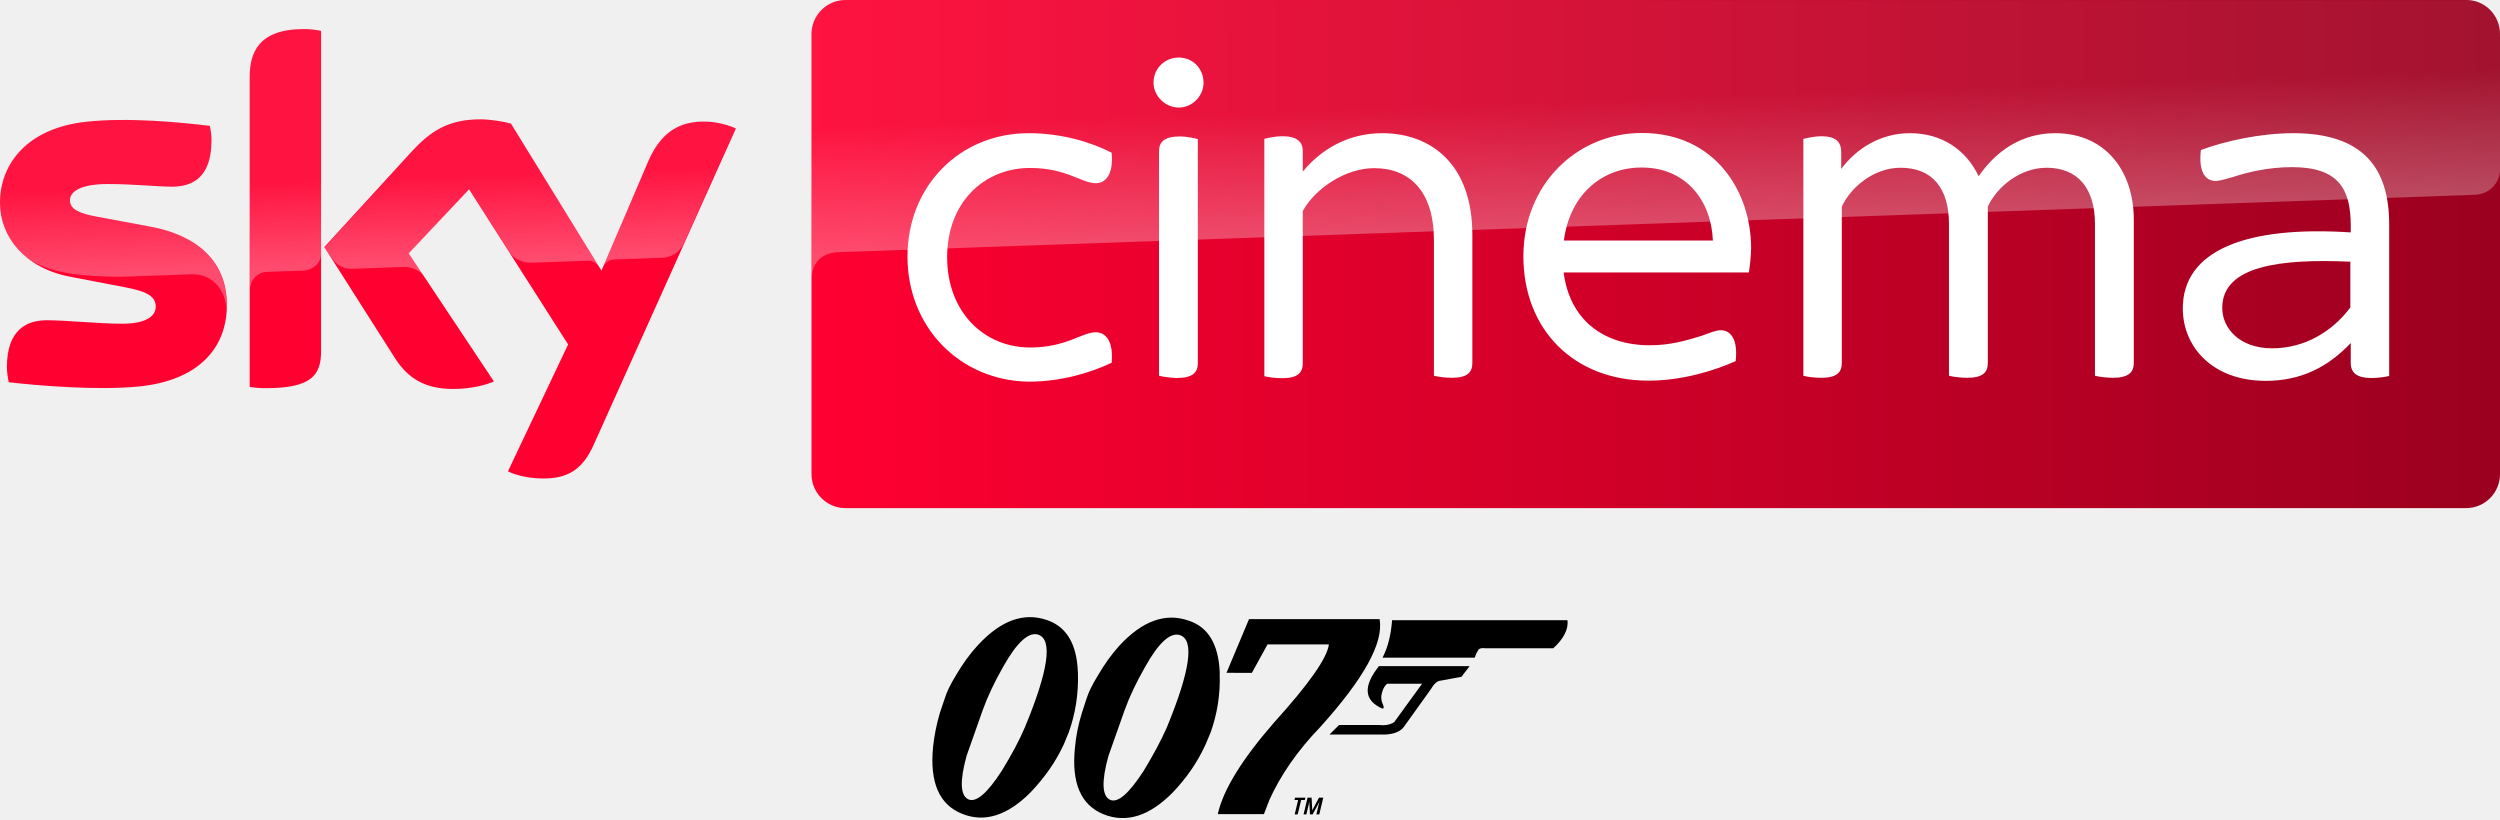
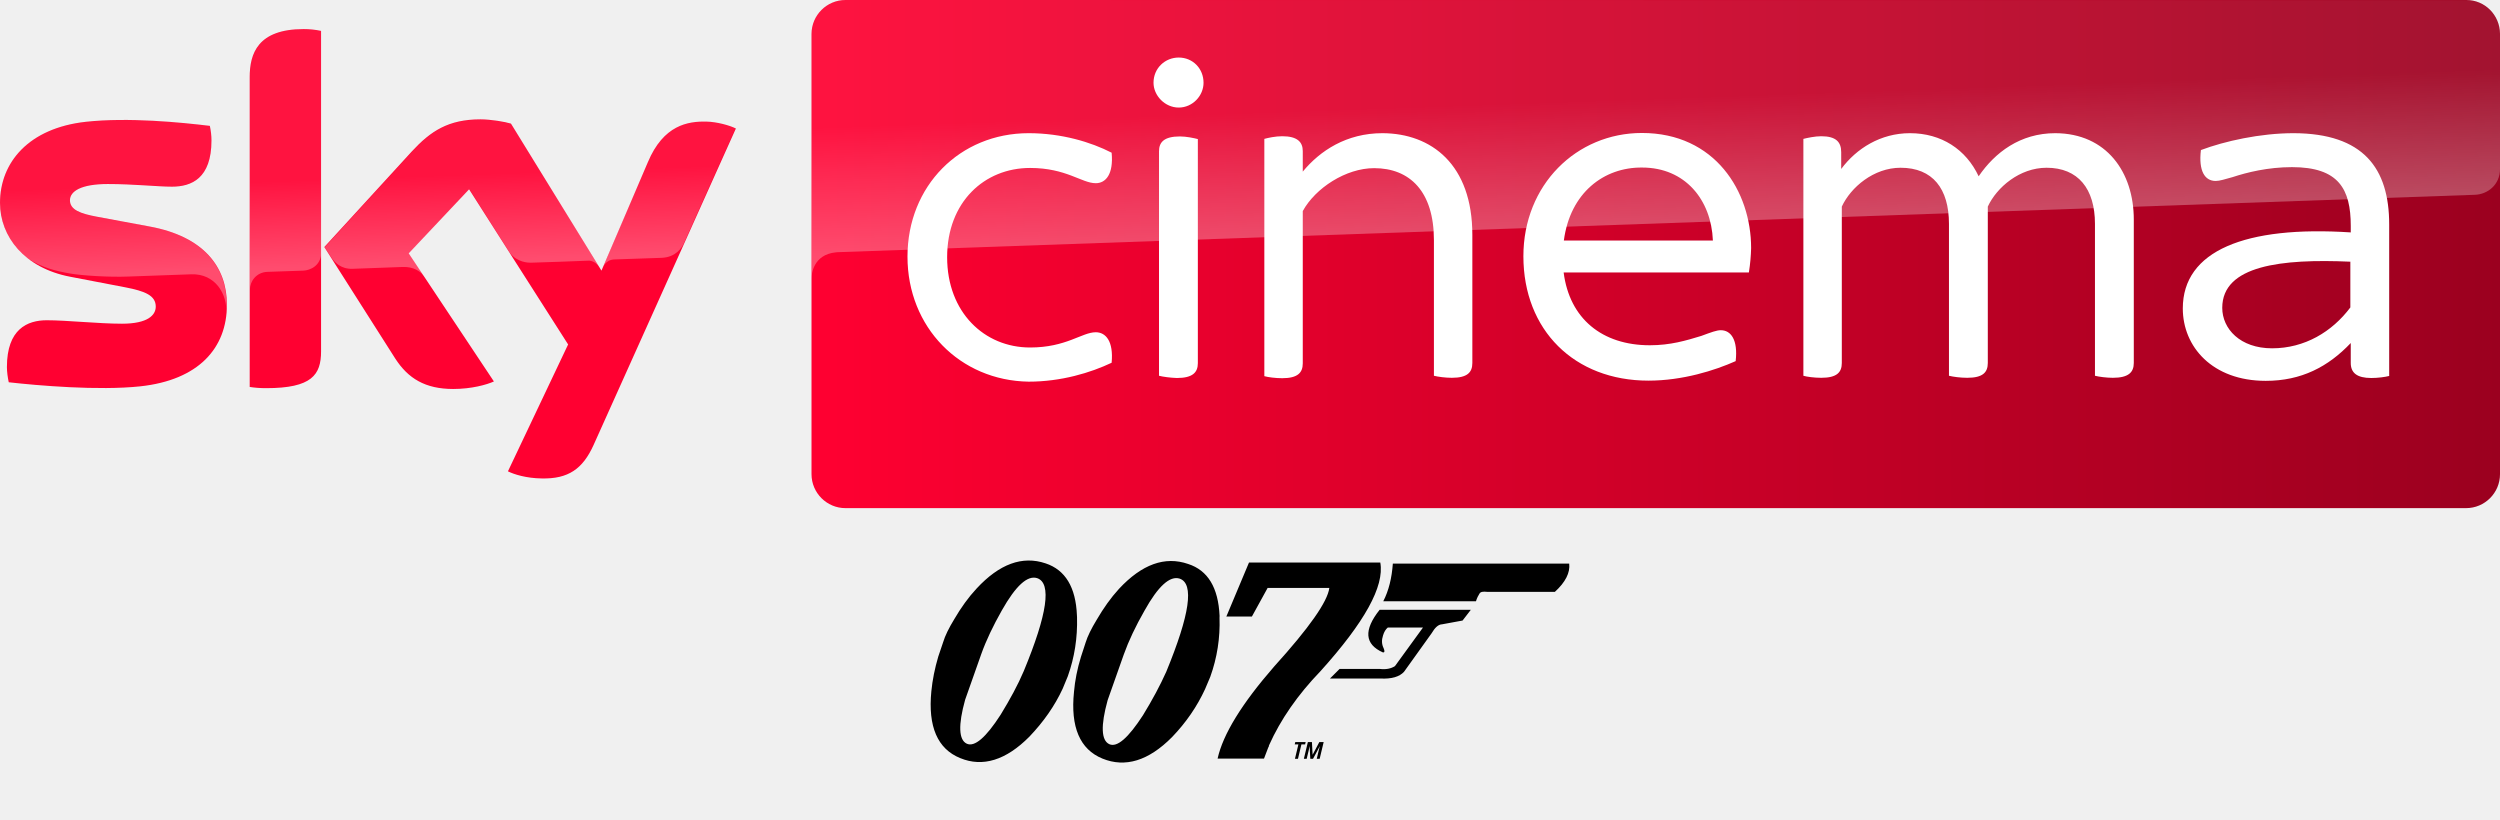
<svg xmlns="http://www.w3.org/2000/svg" viewBox="0 0 801.08 262.5">
-   <g transform="matrix(.65155 0 0 .65155 -9.837995 -107.4406)">
-     <path d="M126.7 314.7c0 21.5-14 37.1-42.6 40.2-20.6 2.2-50.5-.4-64.7-2-.5-2.3-.9-5.2-.9-7.5 0-18.7 10.1-23 19.6-23 9.9 0 25.5 1.7 37 1.7 12.8 0 16.6-4.3 16.6-8.4 0-5.4-5.1-7.6-15-9.5L49.6 301c-22.5-4.3-34.5-19.8-34.5-36.3 0-20 14.2-36.8 42.2-39.9 21.1-2.3 46.9.3 61 2 .5 2.4.8 4.7.8 7.2 0 18.7-9.9 22.7-19.4 22.7-7.3 0-18.6-1.3-31.6-1.3-13.2 0-18.6 3.6-18.6 8 0 4.7 5.2 6.6 13.4 8.1l25.8 4.8c26.6 4.9 38 19.9 38 38.4m46.3 23c0 11.5-4.5 18.1-27 18.1-3 0-5.6-.2-8.1-.6V202.9c0-11.6 3.9-23.7 26.6-23.7 2.9 0 5.8.3 8.5.9zm91.9 59c3 1.5 9 3.4 16.6 3.5 13.1.3 20.2-4.7 25.5-16.4l70-155.7c-2.9-1.5-9.3-3.3-14.5-3.4-9-.2-21.1 1.6-28.8 20L310.9 298l-44.5-72.3c-2.9-.9-9.9-2.1-15-2.1-15.8 0-24.5 5.8-33.6 15.6l-43.2 47.2 34.8 54.7c6.4 10 14.9 15.1 28.6 15.1 9 0 16.5-2.1 20-3.7l-41.9-63 29.7-31.5 48.7 76.3z" fill="#ff0031" />
-     <linearGradient id="A" x1="414.37" x2="1244.631" y1="289.839" y2="289.839" gradientUnits="userSpaceOnUse">
-       <stop stop-color="#ff0031" offset="0" />
-       <stop stop-color="#9b001f" offset="1" />
-     </linearGradient>
-     <path d="M1228 164.9H430.9c-9.2 0-16.7 7.5-16.7 16.7v216.5c0 9.2 7.5 16.7 16.7 16.7h797c9.2 0 16.7-7.5 16.7-16.7V181.5c-.1-9.2-7.4-16.6-16.6-16.6" fill="url(#A)" />
-     <linearGradient id="B" x1="197.483" x2="194.588" y1="295.135" y2="212.243" gradientUnits="userSpaceOnUse">
-       <stop stop-color="#fff" offset="0" />
-       <stop stop-color="#fff" stop-opacity=".25" offset=".515" />
-     </linearGradient>
-     <path d="M138 202.9v104.5c0-4.2 3.2-8.6 8.6-8.8l17.6-.6c3.5-.1 8.8-2.5 8.9-8.9v-109c-2.7-.6-5.6-.9-8.5-.9-22.7.1-26.6 12.1-26.6 23.7m80 36.4l-43.2 47.2 3.5 5.4c1.5 2 4.4 5.4 10.2 5.2l24.6-.9c5.4-.2 8.8 2.1 10.9 4.9l-7.7-11.6L246 258l19.9 31.3c3.6 4.7 9 4.8 10.2 4.8 1 0 27.2-.9 28.3-1 1.8-.1 3.9.9 5.5 3.2l-43.3-70.4c-2.9-.9-9.9-2.1-15-2.1-15.8-.1-24.5 5.6-33.6 15.5M57.3 224.8c-28 3.1-42.2 19.8-42.2 39.9 0 10.3 4.7 20.2 13.7 27.3 6.8 4.5 13.8 6.2 20.7 7.4 5.7 1 19 1.9 28.9 1.5l30.8-1.1c11.6-.4 17.8 9.5 17.2 19.4v-.5c.1-1.3.2-2.6.2-3.9 0-18.5-11.4-33.6-37.9-38.5l-25.8-4.8c-8.3-1.4-13.4-3.4-13.4-8.1 0-4.4 5.5-8.1 18.6-8.1 13 0 24.3 1.3 31.6 1.3 9.5 0 19.4-4 19.4-22.7 0-2.5-.3-4.8-.8-7.2-10.1-1.2-26.3-2.9-42.4-2.9-6.3.1-12.6.4-18.6 1m276.2 19.9l-22.1 52.1c0-.1 1.4-4.1 5.7-4.3l23.4-.8c7.1-.3 9.9-5.1 10.7-6.7l25.6-57.1c-2.9-1.5-9.3-3.3-14.5-3.4h-1.1c-8.9.1-20.3 2.5-27.7 20.2" fill="url(#B)" opacity=".3" enable-background="new" />
-     <linearGradient id="C" x1="830.555" x2="826.25" y1="276.73" y2="153.473" gradientUnits="userSpaceOnUse">
-       <stop stop-color="#fff" offset="0" />
-       <stop stop-color="#fff" stop-opacity=".25" offset=".515" />
-     </linearGradient>
-     <path d="M430.9 164.9c-9.2 0-16.7 7.5-16.7 16.7v120.2c0-1.8.7-11.7 12-12.8 0 0 .6-.1 1.6-.1l804.4-28.2c6.3-.2 12.4-4.9 12.4-12.7v-66.3c0-9.2-7.5-16.7-16.7-16.7z" fill="url(#C)" opacity=".3" enable-background="new" />
-     <g fill="#fff">
-       <path d="M1190.1 275.3v74.5c-2 .5-5.4 1-8.8 1-7 0-10.1-2.5-10.1-7.4v-9.8c-11.1 11.7-24.3 18.6-41.8 18.6-26.3 0-40.8-16.8-40.8-35.6 0-28.4 30.7-40.8 82.6-37.4V276c0-18.1-5.9-28.9-28.9-28.9-11.9 0-22.2 2.6-29.2 4.9-3.6 1-6.4 1.9-8.3 1.9-5.4 0-8.5-4.9-7.3-15.2 11.7-4.4 29.2-8.3 45.6-8.3 34.3.1 47 17.2 47 44.9m-19.1 40.8v-22.5c-33.8-1.5-63 1.8-63 22.7 0 10.3 8.8 19.9 24.5 19.9 16 0 29.5-8.1 38.5-20.1m-709.6-25c0-34.8 25.8-60.7 59.6-60.7 16.2 0 30.7 4.4 40.8 9.6 1 10.6-2.9 15-7.8 15-6.9 0-14.5-7.5-32.3-7.5-22.5 0-40.8 16.8-40.8 43.9s18.3 44.4 40.8 44.4c17.8 0 25.5-7.5 32.3-7.5 4.9 0 8.8 4.4 7.8 15-10.3 4.9-24.8 9.3-40.8 9.3-33.8-.5-59.6-26.7-59.6-61.5m413.8 7.8h-91.1c2.9 22.7 18.9 35.8 42.4 35.8 10.1 0 17.8-2.3 25.3-4.6 4.9-1.8 7.5-2.8 9.6-2.8 4.9 0 8.5 4.6 7.3 15.2-10.3 4.6-26.1 9.6-42.9 9.6-36.4 0-61.5-24.8-61.5-61.2 0-35.1 26.1-60.6 58.3-60.6 35.9 0 53.7 28.7 53.7 56.6-.1 3.7-.4 7.6-1.1 12m-91-15.7h73.3c-.8-20.1-13.7-35.9-34.8-35.9-18.8-.2-35.4 12.4-38.5 35.9m-201.8-77.6c0-7.2 5.7-12.4 12.4-12.4 6.9 0 12.2 5.4 12.2 12.4 0 6.4-5.4 12.2-12.2 12.2s-12.4-5.9-12.4-12.2m2.7 144.1V239.3c0-4.4 2.4-7.3 10.3-7.3 3.1 0 6.9.8 8.8 1.3v110.2c0 4.6-2.6 7.3-10.3 7.3-3.2-.1-6.9-.6-8.8-1.1" />
-       <path d="M1064.5 272.9v70.5c0 4.6-2.6 7.3-10.3 7.3-3.1 0-6.9-.5-8.8-1V275c0-17.3-8.3-27.6-23.8-27.6-13.2 0-24.5 9.6-28.9 19.1v76.9c0 4.6-2.4 7.3-10.1 7.3-3.4 0-7-.5-9-1V275c0-17.3-8-27.6-23.8-27.6-13.2 0-24.5 9.6-28.9 19.1v76.9c0 4.6-2.4 7.3-10.1 7.3-3.4 0-7.2-.5-8.8-1V233.2c2-.5 5.7-1.3 8.8-1.3 7.3 0 9.8 2.9 9.8 7.8v8.3c7.5-10.1 19.4-17.6 33.8-17.6 15.5 0 27.6 8 33.8 21.2 8-11.7 20.4-21.2 37.7-21.2 25.2.1 38.6 19.2 38.6 42.5m-325.3 7.5v63c0 4.6-2.4 7.3-10.1 7.3-3.1 0-6.9-.5-8.8-1V283c0-24-11.9-35.4-29.4-35.4-13.9 0-28.9 9.8-35.1 21.1v74.9c0 4.6-2.5 7.3-10.1 7.3-3.4 0-7-.5-8.8-1V233.2c1.8-.5 5.4-1.3 8.8-1.3 7.5 0 10.1 2.9 10.1 7.3v10.1c8.5-10.3 21.5-18.9 39.2-18.9 24.1.1 44.2 15.4 44.2 50" />
+   <g transform="translate(26.208 .743)">
+     <g transform="matrix(.65155 0 0 .65155 -36.04599 -108.1837)">
+       <path d="M126.7 314.7c0 21.5-14 37.1-42.6 40.2-20.6 2.2-50.5-.4-64.7-2-.5-2.3-.9-5.2-.9-7.5 0-18.7 10.1-23 19.6-23 9.9 0 25.5 1.7 37 1.7 12.8 0 16.6-4.3 16.6-8.4 0-5.4-5.1-7.6-15-9.5L49.6 301c-22.5-4.3-34.5-19.8-34.5-36.3 0-20 14.2-36.8 42.2-39.9 21.1-2.3 46.9.3 61 2 .5 2.4.8 4.7.8 7.2 0 18.7-9.9 22.7-19.4 22.7-7.3 0-18.6-1.3-31.6-1.3-13.2 0-18.6 3.6-18.6 8 0 4.7 5.2 6.6 13.4 8.1l25.8 4.8c26.6 4.9 38 19.9 38 38.4m46.3 23c0 11.5-4.5 18.1-27 18.1-3 0-5.6-.2-8.1-.6V202.9c0-11.6 3.9-23.7 26.6-23.7 2.9 0 5.8.3 8.5.9zm91.9 59c3 1.5 9 3.4 16.6 3.5 13.1.3 20.2-4.7 25.5-16.4l70-155.7c-2.9-1.5-9.3-3.3-14.5-3.4-9-.2-21.1 1.6-28.8 20L310.9 298l-44.5-72.3c-2.9-.9-9.9-2.1-15-2.1-15.8 0-24.5 5.8-33.6 15.6l-43.2 47.2 34.8 54.7c6.4 10 14.9 15.1 28.6 15.1 9 0 16.5-2.1 20-3.7l-41.9-63 29.7-31.5 48.7 76.3z" fill="#ff0031" />
+       <linearGradient id="A" x1="414.37" x2="1244.631" y1="289.839" y2="289.839" gradientUnits="userSpaceOnUse">
+         <stop stop-color="#ff0031" offset="0" />
+         <stop stop-color="#9b001f" offset="1" />
+       </linearGradient>
+       <path d="M1228 164.9H430.9c-9.2 0-16.7 7.5-16.7 16.7v216.5c0 9.2 7.5 16.7 16.7 16.7h797c9.2 0 16.7-7.5 16.7-16.7V181.5c-.1-9.2-7.4-16.6-16.6-16.6" fill="url(#A)" />
+       <linearGradient id="B" x1="197.483" x2="194.588" y1="295.135" y2="212.243" gradientUnits="userSpaceOnUse">
+         <stop stop-color="#fff" offset="0" />
+         <stop stop-color="#fff" stop-opacity=".25" offset=".515" />
+       </linearGradient>
+       <path d="M138 202.9v104.5c0-4.2 3.2-8.6 8.6-8.8l17.6-.6c3.5-.1 8.8-2.5 8.9-8.9v-109c-2.7-.6-5.6-.9-8.5-.9-22.7.1-26.6 12.1-26.6 23.7m80 36.4l-43.2 47.2 3.5 5.4c1.5 2 4.4 5.4 10.2 5.2l24.6-.9c5.4-.2 8.8 2.1 10.9 4.9l-7.7-11.6L246 258l19.9 31.3c3.6 4.7 9 4.8 10.2 4.8 1 0 27.2-.9 28.3-1 1.8-.1 3.9.9 5.5 3.2l-43.3-70.4c-2.9-.9-9.9-2.1-15-2.1-15.8-.1-24.5 5.6-33.6 15.5M57.3 224.8c-28 3.1-42.2 19.8-42.2 39.9 0 10.3 4.7 20.2 13.7 27.3 6.8 4.5 13.8 6.2 20.7 7.4 5.7 1 19 1.9 28.9 1.5l30.8-1.1c11.6-.4 17.8 9.5 17.2 19.4v-.5c.1-1.3.2-2.6.2-3.9 0-18.5-11.4-33.6-37.9-38.5l-25.8-4.8c-8.3-1.4-13.4-3.4-13.4-8.1 0-4.4 5.5-8.1 18.6-8.1 13 0 24.3 1.3 31.6 1.3 9.5 0 19.4-4 19.4-22.7 0-2.5-.3-4.8-.8-7.2-10.1-1.2-26.3-2.9-42.4-2.9-6.3.1-12.6.4-18.6 1m276.2 19.9l-22.1 52.1c0-.1 1.4-4.1 5.7-4.3l23.4-.8c7.1-.3 9.9-5.1 10.7-6.7l25.6-57.1c-2.9-1.5-9.3-3.3-14.5-3.4h-1.1c-8.9.1-20.3 2.5-27.7 20.2" fill="url(#B)" opacity=".3" enable-background="new" />
+       <linearGradient id="C" x1="830.555" x2="826.25" y1="276.73" y2="153.473" gradientUnits="userSpaceOnUse">
+         <stop stop-color="#fff" offset="0" />
+         <stop stop-color="#fff" stop-opacity=".25" offset=".515" />
+       </linearGradient>
+       <path d="M430.9 164.9c-9.2 0-16.7 7.5-16.7 16.7v120.2c0-1.8.7-11.7 12-12.8 0 0 .6-.1 1.6-.1l804.4-28.2c6.3-.2 12.4-4.9 12.4-12.7v-66.3c0-9.2-7.5-16.7-16.7-16.7z" fill="url(#C)" opacity=".3" enable-background="new" />
+       <g fill="#fff">
+         <path d="M1190.1 275.3v74.5c-2 .5-5.4 1-8.8 1-7 0-10.1-2.5-10.1-7.4v-9.8c-11.1 11.7-24.3 18.6-41.8 18.6-26.3 0-40.8-16.8-40.8-35.6 0-28.4 30.7-40.8 82.6-37.4V276c0-18.1-5.9-28.9-28.9-28.9-11.9 0-22.2 2.6-29.2 4.9-3.6 1-6.4 1.9-8.3 1.9-5.4 0-8.5-4.9-7.3-15.2 11.7-4.4 29.2-8.3 45.6-8.3 34.3.1 47 17.2 47 44.9m-19.1 40.8v-22.5c-33.8-1.5-63 1.8-63 22.7 0 10.3 8.8 19.9 24.5 19.9 16 0 29.5-8.1 38.5-20.1m-709.6-25c0-34.8 25.8-60.7 59.6-60.7 16.2 0 30.7 4.4 40.8 9.6 1 10.6-2.9 15-7.8 15-6.9 0-14.5-7.5-32.3-7.5-22.5 0-40.8 16.8-40.8 43.9s18.3 44.4 40.8 44.4c17.8 0 25.5-7.5 32.3-7.5 4.9 0 8.8 4.4 7.8 15-10.3 4.9-24.8 9.3-40.8 9.3-33.8-.5-59.6-26.7-59.6-61.5m413.8 7.8h-91.1c2.9 22.7 18.9 35.8 42.4 35.8 10.1 0 17.8-2.3 25.3-4.6 4.9-1.8 7.5-2.8 9.6-2.8 4.9 0 8.5 4.6 7.3 15.2-10.3 4.6-26.1 9.6-42.9 9.6-36.4 0-61.5-24.8-61.5-61.2 0-35.1 26.1-60.6 58.3-60.6 35.9 0 53.7 28.7 53.7 56.6-.1 3.7-.4 7.6-1.1 12m-91-15.7h73.3c-.8-20.1-13.7-35.9-34.8-35.9-18.8-.2-35.4 12.4-38.5 35.9m-201.8-77.6c0-7.2 5.7-12.4 12.4-12.4 6.9 0 12.2 5.4 12.2 12.4 0 6.4-5.4 12.2-12.2 12.2s-12.4-5.9-12.4-12.2m2.7 144.1V239.3c0-4.4 2.4-7.3 10.3-7.3 3.1 0 6.9.8 8.8 1.3v110.2c0 4.6-2.6 7.3-10.3 7.3-3.2-.1-6.9-.6-8.8-1.1" />
+         <path d="M1064.5 272.9v70.5c0 4.6-2.6 7.3-10.3 7.3-3.1 0-6.9-.5-8.8-1V275c0-17.3-8.3-27.6-23.8-27.6-13.2 0-24.5 9.6-28.9 19.1v76.9c0 4.6-2.4 7.3-10.1 7.3-3.4 0-7-.5-9-1V275c0-17.3-8-27.6-23.8-27.6-13.2 0-24.5 9.6-28.9 19.1v76.9c0 4.6-2.4 7.3-10.1 7.3-3.4 0-7.2-.5-8.8-1V233.2c2-.5 5.7-1.3 8.8-1.3 7.3 0 9.8 2.9 9.8 7.8v8.3c7.5-10.1 19.4-17.6 33.8-17.6 15.5 0 27.6 8 33.8 21.2 8-11.7 20.4-21.2 37.7-21.2 25.2.1 38.6 19.2 38.6 42.5m-325.3 7.5v63c0 4.6-2.4 7.3-10.1 7.3-3.1 0-6.9-.5-8.8-1V283c0-24-11.9-35.4-29.4-35.4-13.9 0-28.9 9.8-35.1 21.1v74.9c0 4.6-2.5 7.3-10.1 7.3-3.4 0-7-.5-8.8-1V233.2c1.8-.5 5.4-1.3 8.8-1.3 7.5 0 10.1 2.9 10.1 7.3v10.1c8.5-10.3 21.5-18.9 39.2-18.9 24.1.1 44.2 15.4 44.2 50" />
+       </g>
    </g>
+     <path d="M388.732 242.41l1.106-4.621h-1.174l.179-.752h3.326l-.179.752h-1.182l-1.106 4.621zm2.858 0l1.285-5.373h1.302l.213 4.033h.026l2.135-4.033h1.387l-1.285 5.373h-.936l.74-3.115q.06-.233.128-.475.077-.249.136-.452h-.026l-2.169 4.041h-.867l-.222-4.033h-.026q-.043.233-.093.512-.051.279-.111.542l-.714 2.98z" />
+     <path d="M374.942 196.812l5.034-9.157h19.774c-.568 4.427-6.496 12.827-17.667 25.162-10.382 11.918-16.406 21.719-18.132 29.515h14.87l1.388-3.632.136-.114-.022-.117.121-.417c3.668-8.21 9.164-16.154 16.502-23.76 14.087-15.628 20.5-27.169 19.138-34.773h-42.076l-7.254 17.292zm97.092-7.91c3.383-3.102 4.922-6.13 4.582-9.043h-56.513c-.336 4.616-1.298 8.627-3.074 12.071h29.7c.351-1.097.758-1.893 1.162-2.498.296-.531 1.099-.681 2.394-.531zm-36.166 10.406l6.578-1.21 2.649-3.444H415.87c-5.169 6.509-4.807 11.048 1.053 13.661.559.035.64-.379.223-1.363-.623-1.249-.679-2.612-.193-4.048.34-1.173.858-2.005 1.544-2.574h11.271l-8.991 12.373c-1.238.794-2.835 1.134-4.777.908h-12.97l-3.073 3.066h16.212c3.516.19 6.065-.568 7.514-2.157l8.838-12.335c1.082-1.854 2.166-2.838 3.346-2.877zm-71.283-2.686c-.409-9.081-3.76-14.607-10.068-16.649-7.434-2.574-14.817.074-22.178 7.984-2.633 2.876-4.954 6.168-7.117 9.877-1.731 2.837-2.939 5.297-3.558 7.303l-1.516 4.654c-1.161 3.785-1.901 7.492-2.215 11.162-1.164 11.277 1.894 18.427 9.121 21.38 7.314 2.989 14.766.718 22.301-6.887 4.513-4.691 8.001-9.8 10.575-15.363l1.679-3.973c2.189-6.071 3.192-12.507 2.953-18.957zm-30.702 12.373c1.563-4.389 3.816-9.119 6.627-14.037 4.395-7.909 8.164-11.277 11.272-10.294 4.722 1.59 3.267 11.503-4.273 29.818-1.96 4.388-4.463 9.042-7.472 13.961-4.712 7.266-8.284 10.406-10.789 9.271-2.596-1.211-2.788-5.902-.537-14.077zm-15.008-12.563c-.362-9.043-3.754-14.569-10.028-16.649-7.468-2.536-14.835.19-22.123 8.06-2.642 2.837-5 6.13-7.165 9.838-1.731 2.837-2.939 5.298-3.551 7.341l-1.562 4.616c-1.123 3.783-1.862 7.491-2.22 11.125-1.12 11.312 1.979 18.465 9.245 21.415 7.233 2.989 14.679.681 22.183-6.885 4.507-4.73 8.081-9.8 10.654-15.364l1.641-3.971c2.166-6.055 3.137-12.374 2.958-18.92zm-30.655 12.411c1.564-4.389 3.791-9.043 6.596-13.999 4.442-7.872 8.198-11.315 11.305-10.331 4.722 1.59 3.273 11.541-4.28 29.78-1.873 4.427-4.417 9.081-7.425 14-4.705 7.303-8.325 10.406-10.828 9.271-2.596-1.211-2.795-5.942-.539-14.077z" fill-rule="evenodd" />
  </g>
-   <path d="M414.862 260.951l1.1-4.596h-1.168l.178-.748h3.308l-.178.748h-1.176l-1.1 4.596zm2.843 0l1.278-5.344h1.294l.211 4.012h.026l2.124-4.012h1.379l-1.278 5.344h-.931l.736-3.099q.059-.232.127-.472.076-.247.135-.449h-.026l-2.158 4.019h-.863l-.22-4.012h-.026q-.042.232-.093.509-.051.277-.11.539l-.711 2.964z" />
-   <path d="M401.146 215.598l5.008-9.108h19.667c-.565 4.403-6.461 12.758-17.572 25.027-10.325 11.854-16.318 21.602-18.034 29.356h14.79l1.381-3.612.135-.113-.022-.116.121-.414c3.648-8.166 9.115-16.068 16.413-23.633 14.011-15.544 20.39-27.023 19.035-34.587h-41.85l-7.215 17.199zm96.57-7.867c3.365-3.086 4.895-6.097 4.557-8.994h-56.209c-.334 4.591-1.29 8.581-3.057 12.006h29.541c.349-1.091.755-1.883 1.155-2.484.294-.527 1.093-.678 2.381-.527zm-35.972 10.35l6.543-1.203 2.634-3.426h-29.067c-5.141 6.474-4.781 10.989 1.047 13.587.557.035.637-.377.221-1.355-.62-1.242-.675-2.597-.192-4.026.338-1.167.853-1.994 1.535-2.559h11.21l-8.943 12.306c-1.231.79-2.82 1.128-4.751.903h-12.9l-3.057 3.049h16.125c3.497.188 6.033-.565 7.473-2.145l8.791-12.269c1.076-1.845 2.155-2.823 3.328-2.862zm-70.899-2.671c-.406-9.032-3.739-14.528-10.013-16.559-7.394-2.559-14.737.074-22.059 7.941-2.619 2.861-4.927 6.135-7.078 9.824-1.722 2.822-2.923 5.268-3.539 7.264l-1.507 4.629c-1.154 3.764-1.891 7.452-2.203 11.102-1.158 11.216 1.884 18.328 9.072 21.264 7.275 2.973 14.686.715 22.181-6.849 4.489-4.666 7.958-9.747 10.518-15.28l1.671-3.952a50.11 50.11 0 0 0 2.937-18.855zm-30.537 12.306c1.554-4.365 3.795-9.07 6.591-13.962 4.372-7.866 8.12-11.216 11.211-10.238 4.696 1.581 3.249 11.441-4.25 29.657-1.95 4.364-4.439 8.993-7.432 13.886-4.686 7.228-8.24 10.35-10.731 9.22-2.582-1.204-2.774-5.87-.534-14.002zm-14.928-12.495c-.359-8.994-3.734-14.49-9.974-16.559-7.428-2.522-14.755.188-22.004 8.016-2.628 2.822-4.973 6.097-7.126 9.786-1.722 2.822-2.923 5.27-3.532 7.302l-1.553 4.591c-1.117 3.763-1.852 7.451-2.208 11.066-1.113 11.251 1.968 18.366 9.195 21.3 7.195 2.973 14.6.678 22.064-6.847 4.483-4.704 8.037-9.747 10.597-15.281l1.632-3.95c2.155-6.022 3.12-12.308 2.943-18.818zm-30.491 12.344c1.556-4.365 3.77-8.994 6.56-13.924 4.418-7.829 8.154-11.254 11.244-10.275 4.696 1.581 3.256 11.479-4.257 29.62-1.864 4.403-4.393 9.032-7.386 13.925-4.679 7.264-8.281 10.35-10.77 9.221-2.582-1.205-2.781-5.91-.535-14.002z" fill-rule="evenodd" />
</svg>
